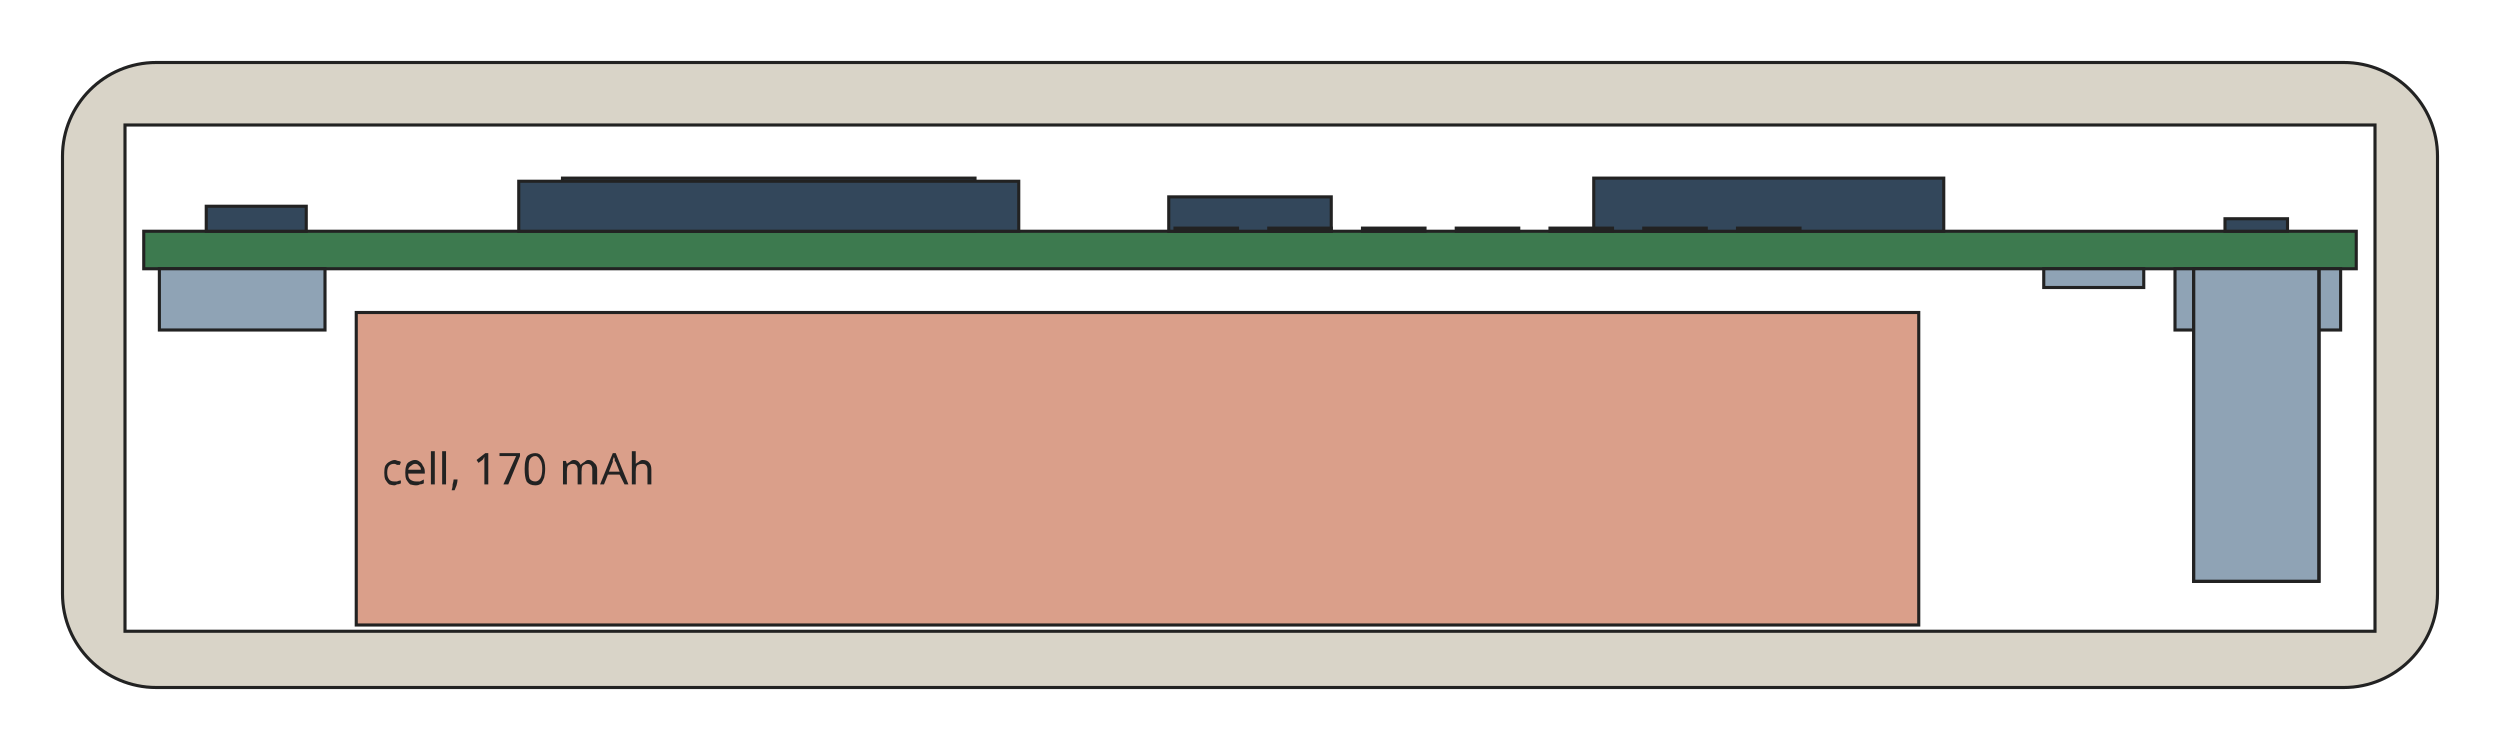
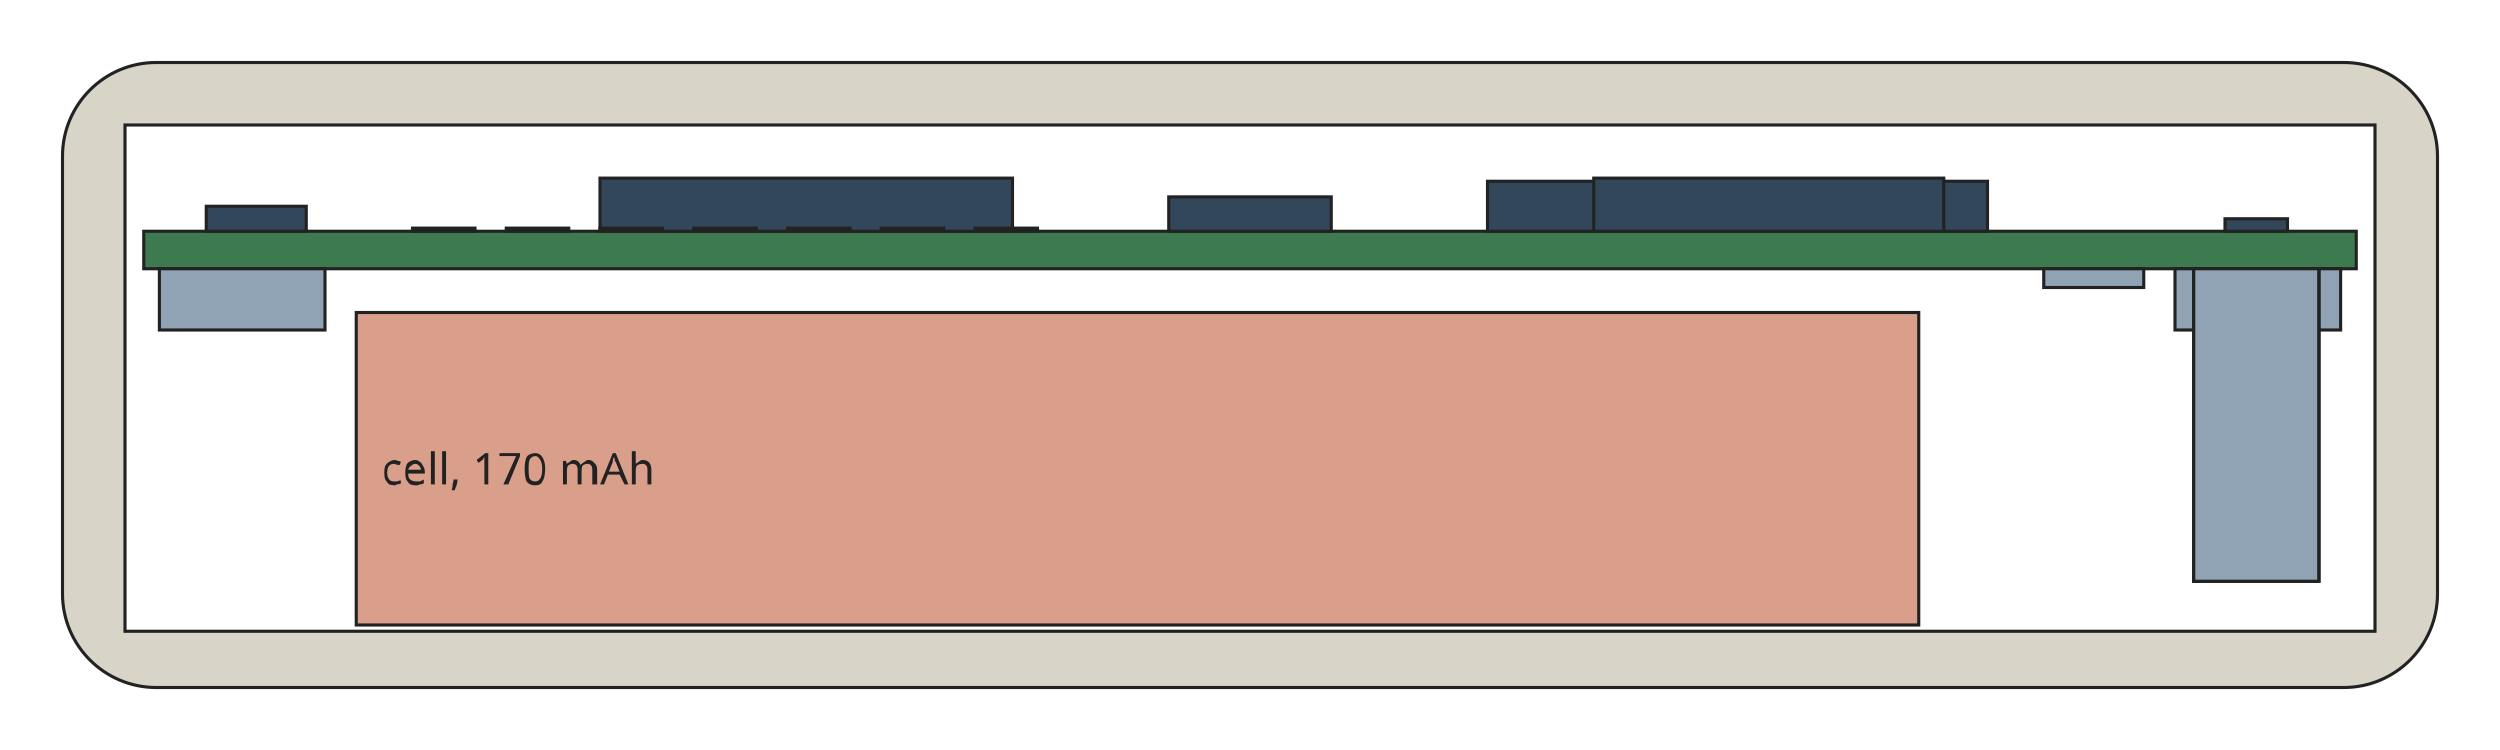
<svg xmlns="http://www.w3.org/2000/svg" viewBox="-1 -1 40.00 12.00" width="880" font-family="sans-serif">
  <rect x="-1" y="-1" width="40.00" height="12.00" fill="#fff" />
  <rect x="0.00" y="0.00" width="38.00" height="10.00" rx="1.5" fill="#d9d4c8" fill-opacity="1.0" stroke="#222" stroke-width="0.05" />
  <rect x="1.00" y="1.00" width="36.00" height="8.10" rx="0.0" fill="#fff" fill-opacity="1.0" stroke="#222" stroke-width="0.05" />
  <rect x="4.70" y="4.00" width="25.00" height="5.00" rx="0.0" fill="#c2603c" fill-opacity="0.6" stroke="#222" stroke-width="0.05" />
  <text x="5.10" y="6.75" font-size="0.7" fill="#222">cell, 170 mAh</text>
  <rect x="1.30" y="2.70" width="35.40" height="0.60" rx="0.0" fill="#3d7a4f" fill-opacity="1.0" stroke="#222" stroke-width="0.05" />
  <rect x="2.30" y="2.30" width="1.60" height="0.40" rx="0.0" fill="#33475b" fill-opacity="1.0" stroke="#222" stroke-width="0.05" />
  <rect x="1.55" y="3.30" width="2.65" height="0.98" rx="0.0" fill="#8fa3b5" fill-opacity="1.0" stroke="#222" stroke-width="0.05" />
  <rect x="33.80" y="3.30" width="2.65" height="0.98" rx="0.0" fill="#8fa3b5" fill-opacity="1.0" stroke="#222" stroke-width="0.05" />
  <rect x="34.10" y="3.30" width="2.00" height="5.00" rx="0.0" fill="#8fa3b5" fill-opacity="1.0" stroke="#222" stroke-width="0.05" />
  <rect x="34.10" y="3.30" width="2.00" height="5.00" rx="0.0" fill="#8fa3b5" fill-opacity="1.0" stroke="#222" stroke-width="0.05" />
  <rect x="34.10" y="3.30" width="2.00" height="5.00" rx="0.0" fill="#8fa3b5" fill-opacity="1.0" stroke="#222" stroke-width="0.05" />
  <rect x="34.10" y="3.30" width="2.00" height="5.00" rx="0.0" fill="#8fa3b5" fill-opacity="1.0" stroke="#222" stroke-width="0.05" />
  <rect x="34.60" y="2.50" width="1.00" height="0.20" rx="0.0" fill="#33475b" fill-opacity="1.0" stroke="#222" stroke-width="0.05" />
  <rect x="31.70" y="3.30" width="1.60" height="0.30" rx="0.0" fill="#8fa3b5" fill-opacity="1.0" stroke="#222" stroke-width="0.05" />
  <rect x="17.70" y="2.15" width="2.60" height="0.55" rx="0.0" fill="#33475b" fill-opacity="1.0" stroke="#222" stroke-width="0.05" />
-   <rect x="8.00" y="1.85" width="6.60" height="0.85" rx="0.0" fill="#33475b" fill-opacity="1.0" stroke="#222" stroke-width="0.05" />
-   <rect x="7.30" y="1.90" width="8.00" height="0.80" rx="0.0" fill="#33475b" fill-opacity="1.0" stroke="#222" stroke-width="0.05" />
+   <rect x="8.60" y="1.85" width="6.60" height="0.85" rx="0.0" fill="#33475b" fill-opacity="1.0" stroke="#222" stroke-width="0.05" />
+   <rect x="22.80" y="1.90" width="8.00" height="0.80" rx="0.0" fill="#33475b" fill-opacity="1.0" stroke="#222" stroke-width="0.05" />
  <rect x="24.50" y="1.85" width="5.60" height="0.85" rx="0.0" fill="#33475b" fill-opacity="1.0" stroke="#222" stroke-width="0.05" />
-   <rect x="17.80" y="2.65" width="1.00" height="0.05" rx="0.0" fill="#33475b" fill-opacity="1.0" stroke="#222" stroke-width="0.05" />
-   <rect x="19.30" y="2.65" width="1.00" height="0.05" rx="0.0" fill="#33475b" fill-opacity="1.0" stroke="#222" stroke-width="0.05" />
-   <rect x="20.80" y="2.65" width="1.00" height="0.05" rx="0.0" fill="#33475b" fill-opacity="1.0" stroke="#222" stroke-width="0.05" />
-   <rect x="22.30" y="2.65" width="1.00" height="0.05" rx="0.0" fill="#33475b" fill-opacity="1.0" stroke="#222" stroke-width="0.05" />
-   <rect x="23.80" y="2.65" width="1.00" height="0.05" rx="0.0" fill="#33475b" fill-opacity="1.0" stroke="#222" stroke-width="0.05" />
-   <rect x="25.30" y="2.65" width="1.00" height="0.05" rx="0.0" fill="#33475b" fill-opacity="1.0" stroke="#222" stroke-width="0.05" />
-   <rect x="26.80" y="2.65" width="1.00" height="0.05" rx="0.0" fill="#33475b" fill-opacity="1.0" stroke="#222" stroke-width="0.05" />
+   <rect x="5.60" y="2.65" width="1.00" height="0.05" rx="0.0" fill="#33475b" fill-opacity="1.0" stroke="#222" stroke-width="0.05" />
+   <rect x="7.10" y="2.65" width="1.00" height="0.05" rx="0.0" fill="#33475b" fill-opacity="1.0" stroke="#222" stroke-width="0.05" />
+   <rect x="8.60" y="2.65" width="1.00" height="0.05" rx="0.0" fill="#33475b" fill-opacity="1.0" stroke="#222" stroke-width="0.05" />
+   <rect x="10.10" y="2.65" width="1.00" height="0.05" rx="0.0" fill="#33475b" fill-opacity="1.0" stroke="#222" stroke-width="0.05" />
+   <rect x="11.60" y="2.65" width="1.00" height="0.05" rx="0.0" fill="#33475b" fill-opacity="1.0" stroke="#222" stroke-width="0.05" />
+   <rect x="13.10" y="2.65" width="1.00" height="0.05" rx="0.0" fill="#33475b" fill-opacity="1.0" stroke="#222" stroke-width="0.05" />
+   <rect x="14.60" y="2.65" width="1.00" height="0.05" rx="0.0" fill="#33475b" fill-opacity="1.0" stroke="#222" stroke-width="0.05" />
</svg>
